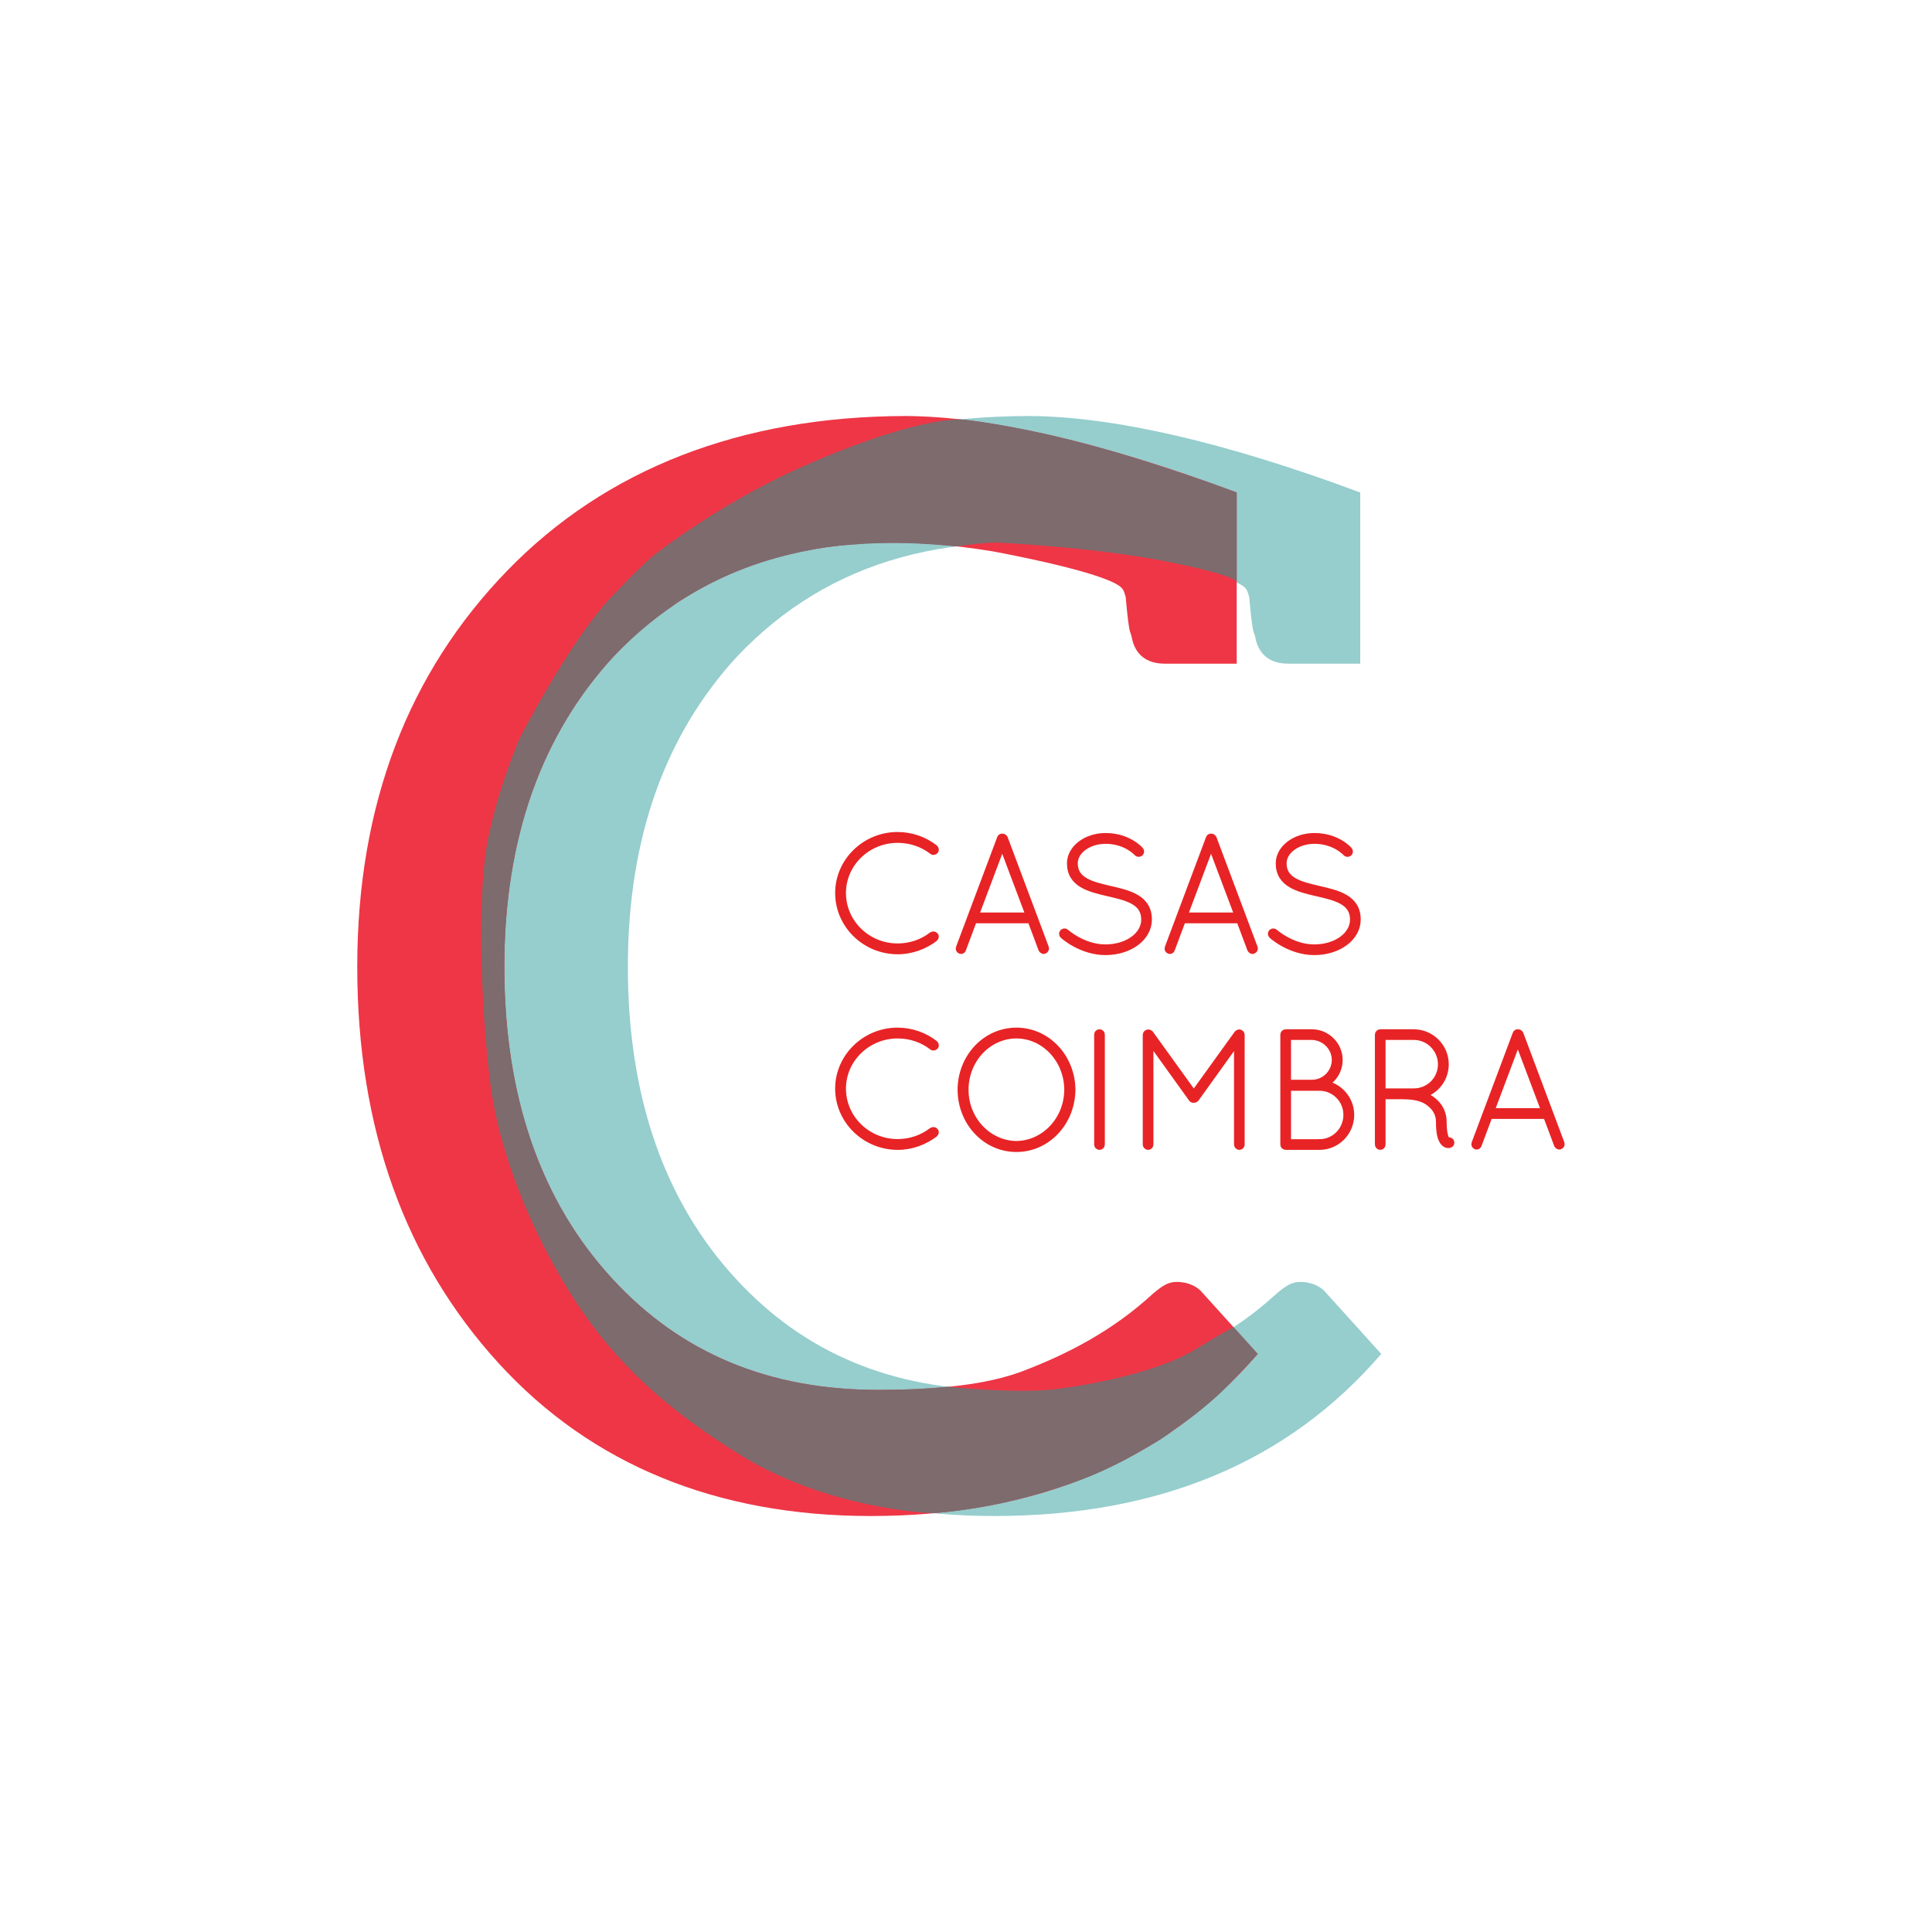
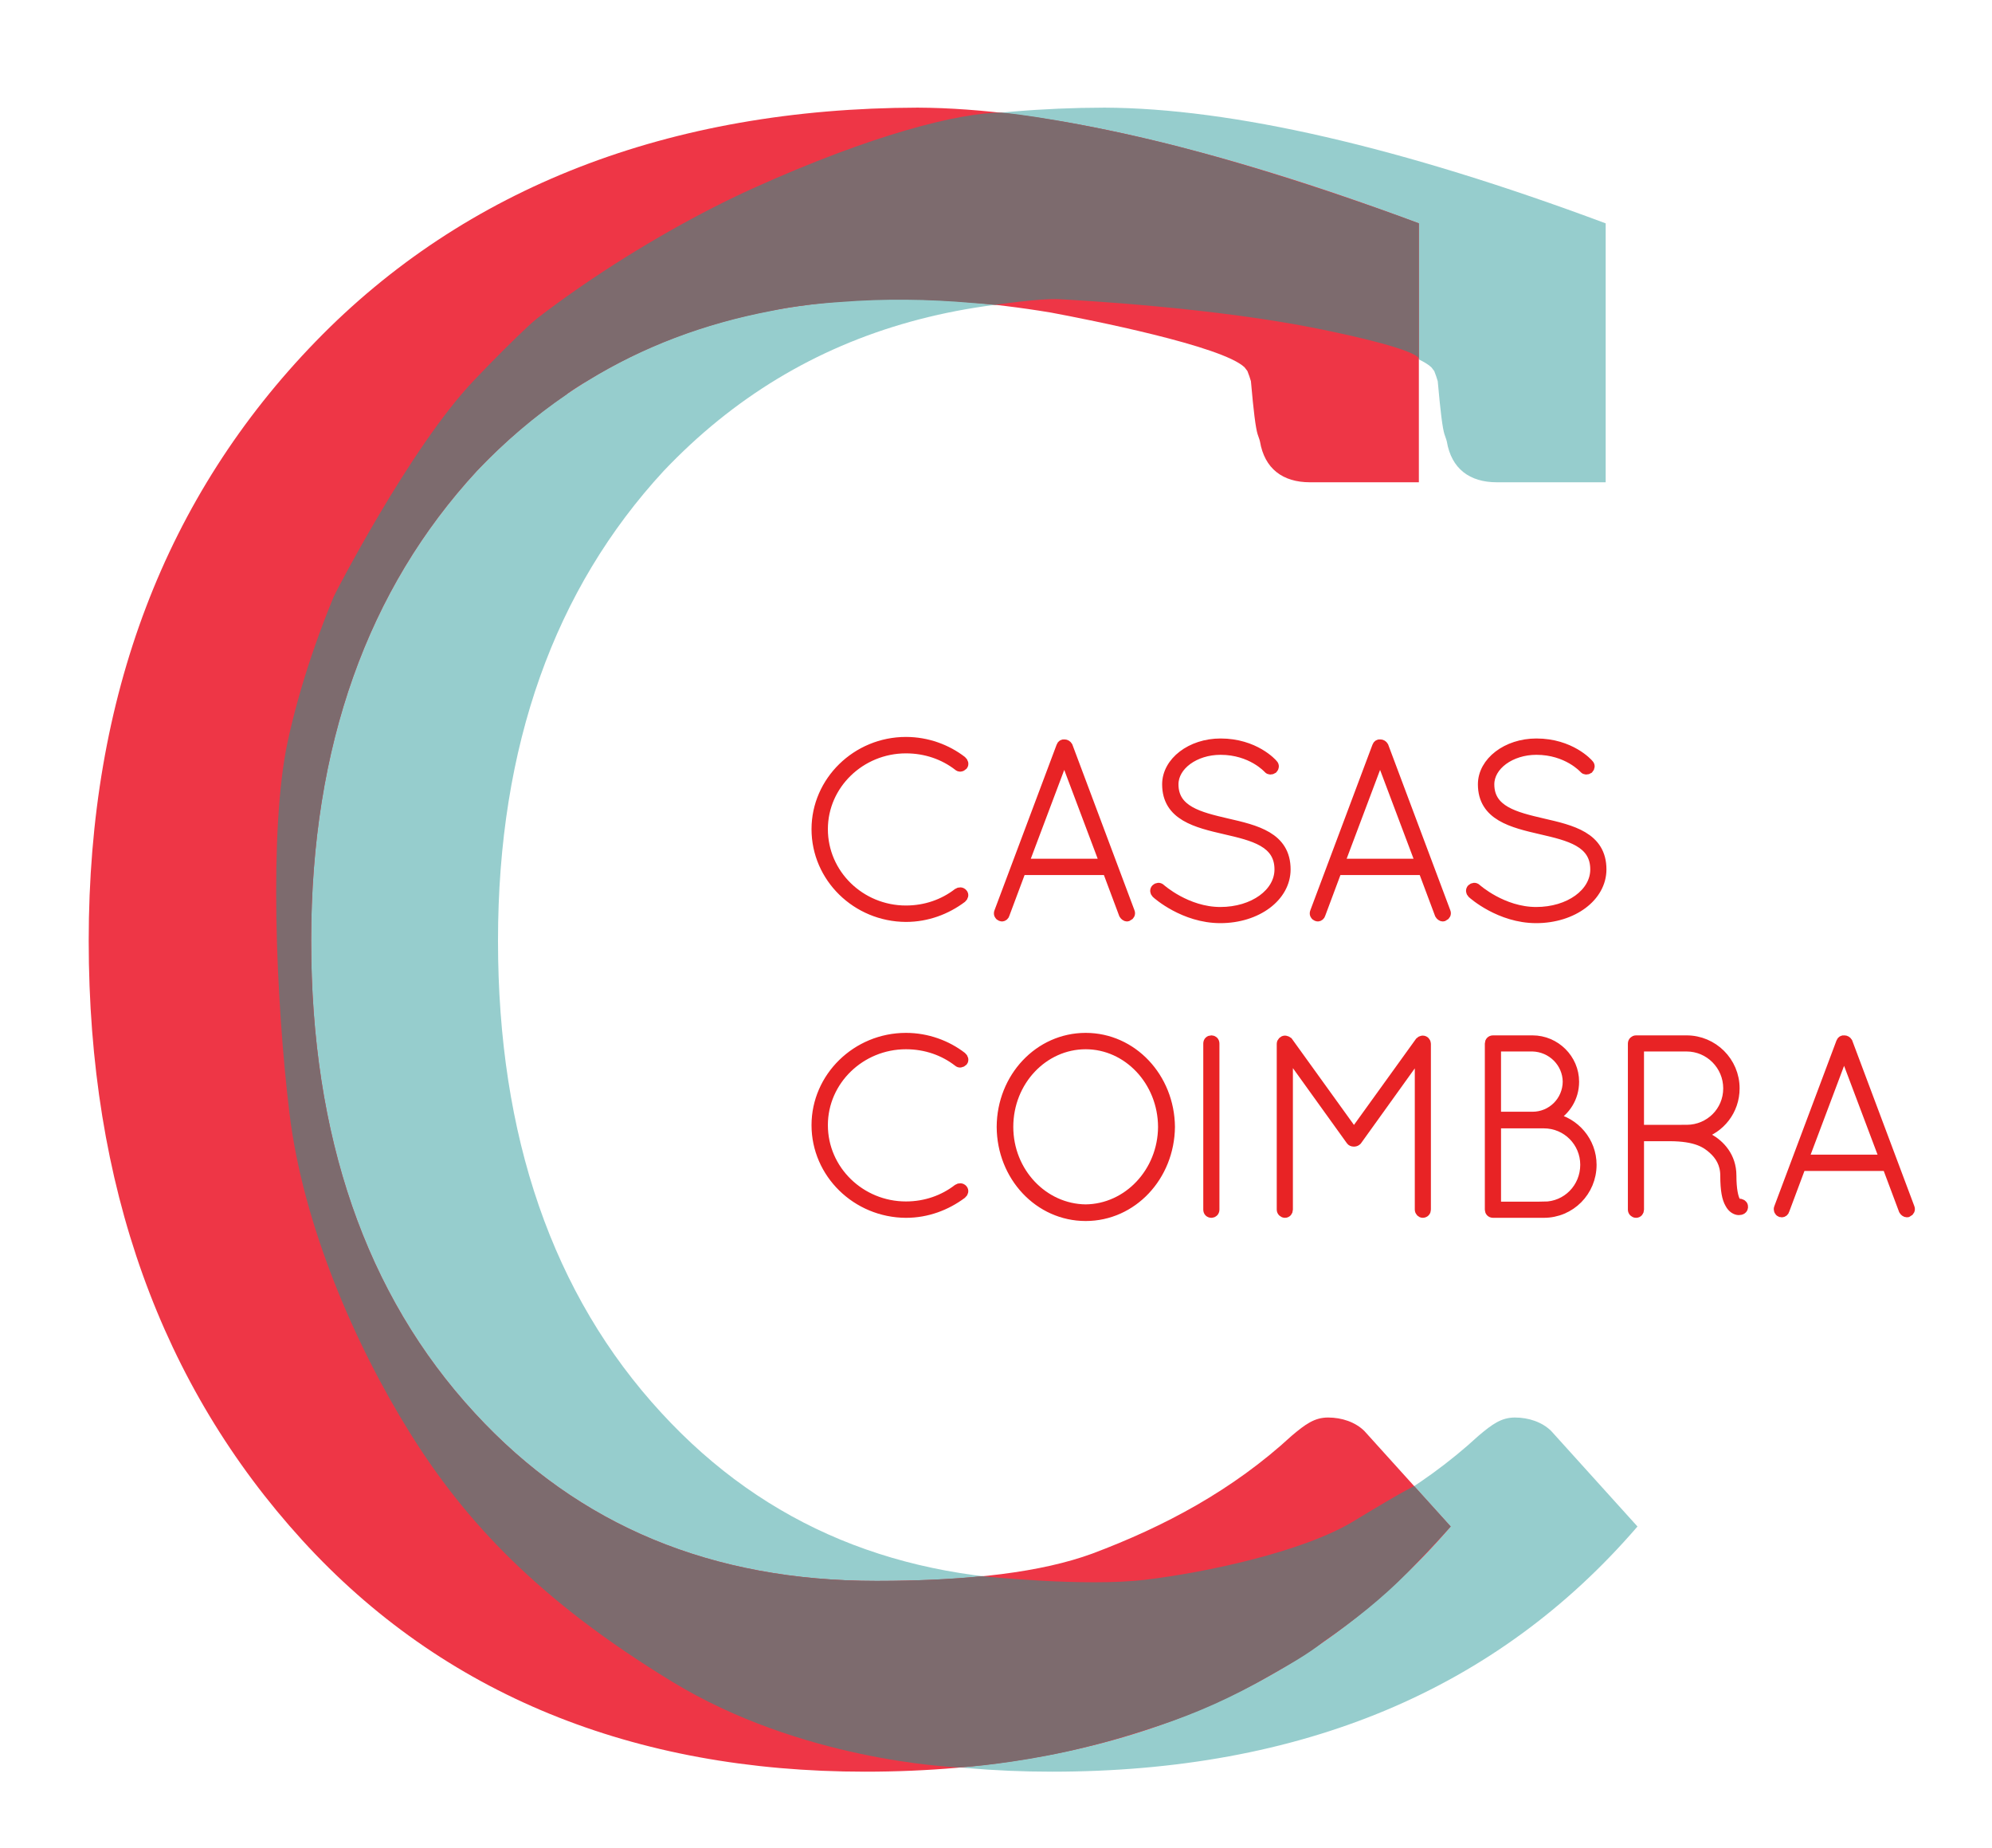
- <svg xmlns="http://www.w3.org/2000/svg" version="1.1" x="0px" y="0px" width="232.488px" height="234.127px" viewBox="0 0 232.488 234.127" enable-background="new 0 0 232.488 234.127" xml:space="preserve">
+ <svg xmlns="http://www.w3.org/2000/svg" version="1.1" x="0px" y="0px" width="159.593px" height="148px" viewBox="0 0 159.593 148" enable-background="new 0 0 159.593 148" xml:space="preserve">
  <g id="Layer_1">
</g>
  <g id="Layer_2">
    <g>
      <g>
-         <path fill="#E82325" stroke="#E82325" stroke-width="0.8" stroke-miterlimit="10" d="M108.765,101.225     c1.699,0,3.277,0.594,4.479,1.521c0.12,0.1,0.159,0.259,0.081,0.356c-0.116,0.117-0.277,0.14-0.373,0.036     c-1.146-0.885-2.589-1.397-4.188-1.397c-3.652,0-6.654,2.9-6.654,6.471c0,3.616,3.002,6.517,6.654,6.517     c1.58,0,3.02-0.512,4.166-1.398c0.117-0.081,0.278-0.081,0.377,0.038c0.096,0.096,0.057,0.255-0.063,0.354     c-1.241,0.929-2.78,1.521-4.479,1.521c-3.949-0.018-7.165-3.158-7.165-7.031C101.6,104.386,104.815,101.225,108.765,101.225z" />
-         <path fill="#E82325" stroke="#E82325" stroke-width="0.8" stroke-miterlimit="10" d="M124.901,111.491h-6.911l-1.323,3.539     c-0.017,0.096-0.114,0.179-0.214,0.179c-0.02,0-0.06-0.028-0.101-0.028c-0.118-0.055-0.178-0.19-0.118-0.332l4.978-13.267     c0.039-0.118,0.137-0.178,0.254-0.158c0.098,0,0.197,0.058,0.258,0.158l4.973,13.267c0.062,0.142-0.018,0.277-0.139,0.332     c-0.035,0-0.059,0.028-0.076,0.028c-0.1,0-0.197-0.083-0.256-0.179L124.901,111.491z M118.188,110.984h6.516l-3.258-8.652     L118.188,110.984z" />
-         <path fill="#E82325" stroke="#E82325" stroke-width="0.8" stroke-miterlimit="10" d="M128.817,113.349     c-0.1-0.1-0.119-0.255-0.018-0.356c0.096-0.096,0.256-0.114,0.355-0.018c0.018,0.018,2.092,1.873,4.795,1.873     c2.666,0,4.74-1.499,4.74-3.413c0-2.195-2.113-2.688-4.342-3.203c-2.293-0.53-4.658-1.084-4.658-3.612     c0-1.791,1.912-3.271,4.279-3.271c2.727,0,4.148,1.596,4.205,1.677c0.102,0.096,0.082,0.256-0.018,0.352     c-0.121,0.082-0.279,0.082-0.357-0.018c-0.02-0.021-1.342-1.503-3.83-1.503c-2.07,0-3.77,1.247-3.77,2.764     c0,2.114,2.074,2.611,4.266,3.123c2.33,0.533,4.717,1.081,4.717,3.692c0,2.188-2.291,3.906-5.232,3.906     C131.052,115.341,128.896,113.428,128.817,113.349z" />
-         <path fill="#E82325" stroke="#E82325" stroke-width="0.8" stroke-miterlimit="10" d="M150.206,111.491h-6.91l-1.322,3.539     c-0.021,0.096-0.119,0.179-0.215,0.179c-0.021,0-0.064-0.028-0.102-0.028c-0.117-0.055-0.178-0.19-0.117-0.332l4.977-13.267     c0.041-0.118,0.135-0.178,0.256-0.158c0.096,0,0.195,0.058,0.254,0.158l4.975,13.267c0.062,0.142-0.018,0.277-0.137,0.332     c-0.039,0-0.061,0.028-0.078,0.028c-0.102,0-0.201-0.083-0.256-0.179L150.206,111.491z M143.493,110.984h6.516l-3.26-8.652     L143.493,110.984z" />
-         <path fill="#E82325" stroke="#E82325" stroke-width="0.8" stroke-miterlimit="10" d="M154.122,113.349     c-0.102-0.1-0.119-0.255-0.02-0.356c0.098-0.096,0.256-0.114,0.357-0.018c0.018,0.018,2.088,1.873,4.795,1.873     c2.662,0,4.736-1.499,4.736-3.413c0-2.195-2.111-2.688-4.34-3.203c-2.293-0.53-4.662-1.084-4.662-3.612     c0-1.791,1.918-3.271,4.285-3.271c2.725,0,4.145,1.596,4.203,1.677c0.102,0.096,0.078,0.256-0.016,0.352     c-0.119,0.082-0.279,0.082-0.357-0.018c-0.02-0.021-1.342-1.503-3.83-1.503c-2.07,0-3.77,1.247-3.77,2.764     c0,2.114,2.07,2.611,4.262,3.123c2.328,0.533,4.721,1.081,4.721,3.692c0,2.188-2.293,3.906-5.232,3.906     C156.354,115.341,154.2,113.428,154.122,113.349z" />
-         <path fill="#E82325" stroke="#E82325" stroke-width="0.8" stroke-miterlimit="10" d="M108.765,124.932     c1.699,0,3.277,0.594,4.479,1.521c0.12,0.097,0.159,0.256,0.081,0.354c-0.116,0.115-0.277,0.139-0.373,0.042     c-1.146-0.89-2.589-1.405-4.188-1.405c-3.652,0-6.654,2.903-6.654,6.478c0,3.61,3.002,6.514,6.654,6.514     c1.58,0,3.02-0.516,4.166-1.401c0.117-0.079,0.278-0.079,0.377,0.035c0.096,0.104,0.057,0.262-0.063,0.357     c-1.241,0.926-2.78,1.521-4.479,1.521c-3.949-0.02-7.165-3.161-7.165-7.025C101.6,128.091,104.815,124.932,108.765,124.932z" />
-         <path fill="#E82325" stroke="#E82325" stroke-width="0.8" stroke-miterlimit="10" d="M123.165,124.932     c3.73,0,6.711,3.179,6.752,7.127c-0.041,3.965-3.021,7.144-6.752,7.144s-6.712-3.179-6.731-7.144     C116.453,128.111,119.435,124.932,123.165,124.932z M123.165,138.671c3.375-0.036,6.18-2.959,6.197-6.612     c-0.018-3.674-2.822-6.615-6.197-6.615c-3.396,0-6.2,2.941-6.2,6.615C116.965,135.712,119.77,138.635,123.165,138.671z" />
-         <path fill="#E82325" stroke="#E82325" stroke-width="0.8" stroke-miterlimit="10" d="M132.985,125.388     c0-0.16,0.1-0.256,0.258-0.256c0.119,0,0.236,0.096,0.236,0.256v13.302c0,0.16-0.117,0.257-0.236,0.257     c-0.158,0-0.258-0.097-0.258-0.257V125.388z" />
-         <path fill="#E82325" stroke="#E82325" stroke-width="0.8" stroke-miterlimit="10" d="M149.931,126.133l-5.035,7.013     c-0.059,0.057-0.137,0.097-0.217,0.097h-0.039c-0.1,0-0.18-0.04-0.219-0.097l-5.055-7.031v12.575     c0,0.143-0.098,0.257-0.234,0.257c-0.139,0-0.26-0.114-0.26-0.257v-13.284c0-0.121,0.121-0.255,0.26-0.255     c0.018,0,0.037,0,0.061,0.019c0.059,0,0.119,0.037,0.174,0.077l5.291,7.344l5.293-7.344c0.037-0.04,0.1-0.077,0.154-0.077     c0.02-0.019,0.043-0.019,0.061-0.019c0.158,0,0.256,0.134,0.256,0.255v13.284c0,0.143-0.098,0.257-0.256,0.257     c-0.115,0-0.234-0.114-0.234-0.257V126.133z" />
-         <path fill="#E82325" stroke="#E82325" stroke-width="0.8" stroke-miterlimit="10" d="M155.544,125.388     c0-0.142,0.098-0.256,0.258-0.256h0.037h3.123c1.832,0,3.334,1.498,3.334,3.312c0,1.265-0.689,2.329-1.717,2.903     c1.775,0.338,3.117,1.896,3.117,3.75c0,2.132-1.697,3.85-3.826,3.85h-4.031h-0.037c-0.16,0-0.258-0.114-0.258-0.257V125.388z      M158.962,131.25c1.557,0,2.805-1.245,2.822-2.807c-0.018-1.539-1.266-2.781-2.822-2.822h-2.922v5.629H158.962z M159.87,138.453     c1.854,0,3.316-1.498,3.316-3.355c0-1.818-1.463-3.316-3.316-3.316h-3.83v6.672H159.87z" />
-         <path fill="#E82325" stroke="#E82325" stroke-width="0.8" stroke-miterlimit="10" d="M174.405,135.964     c0-0.963-0.434-1.638-0.986-2.128c-0.535-0.475-1.324-1.027-3.496-1.027h-2.428v5.881c0,0.143-0.096,0.257-0.236,0.257     c-0.139,0-0.256-0.114-0.256-0.257v-13.302c0-0.142,0.117-0.256,0.256-0.256h0.018h0.021h4.008c2.113,0,3.848,1.717,3.848,3.845     c0,1.759-1.164,3.221-2.762,3.673c0.236,0.101,0.475,0.215,0.711,0.355c0.869,0.493,1.795,1.441,1.795,2.959     c0,1.125,0.156,1.739,0.297,2.02c0.139,0.254,0.256,0.236,0.314,0.236c0.16-0.019,0.299,0.076,0.316,0.196     c0.041,0.255-0.178,0.314-0.338,0.314c-0.193,0-0.508-0.137-0.709-0.529C174.546,137.804,174.405,137.152,174.405,135.964z      M171.306,132.297h0.039c1.814-0.019,3.297-1.461,3.297-3.32c0-1.854-1.502-3.355-3.336-3.355h-3.811v6.676H171.306z" />
-         <path fill="#E82325" stroke="#E82325" stroke-width="0.8" stroke-miterlimit="10" d="M187.38,135.194h-6.908l-1.322,3.537     c-0.021,0.102-0.115,0.178-0.215,0.178c-0.02,0-0.061-0.021-0.102-0.021c-0.119-0.055-0.178-0.197-0.119-0.338l4.977-13.265     c0.041-0.115,0.139-0.174,0.258-0.152c0.096,0,0.195,0.056,0.254,0.152l4.975,13.265c0.062,0.141-0.02,0.283-0.137,0.338     c-0.039,0-0.061,0.021-0.078,0.021c-0.102,0-0.197-0.076-0.258-0.178L187.38,135.194z M180.669,134.686h6.516l-3.26-8.649     L180.669,134.686z" />
+         <path fill="#E82325" stroke="#E82325" stroke-width="0.8" stroke-miterlimit="10" d="M72.582,59.434     c1.699,0,3.277,0.594,4.479,1.521c0.12,0.1,0.159,0.259,0.081,0.356c-0.116,0.117-0.277,0.14-0.373,0.036     c-1.146-0.885-2.589-1.397-4.188-1.397c-3.652,0-6.654,2.9-6.654,6.471c0,3.616,3.002,6.517,6.654,6.517     c1.58,0,3.02-0.512,4.166-1.398c0.117-0.081,0.278-0.081,0.377,0.038c0.096,0.096,0.057,0.255-0.063,0.354     c-1.241,0.929-2.78,1.521-4.479,1.521c-3.949-0.018-7.165-3.158-7.165-7.031C65.417,62.595,68.633,59.434,72.582,59.434z" />
+         <path fill="#E82325" stroke="#E82325" stroke-width="0.8" stroke-miterlimit="10" d="M88.719,69.699h-6.911l-1.323,3.539     c-0.017,0.096-0.114,0.179-0.214,0.179c-0.02,0-0.06-0.028-0.101-0.028c-0.118-0.055-0.178-0.19-0.118-0.332l4.978-13.267     c0.039-0.118,0.137-0.178,0.254-0.158c0.098,0,0.197,0.058,0.258,0.158l4.973,13.267c0.062,0.142-0.018,0.277-0.139,0.332     c-0.035,0-0.059,0.028-0.076,0.028c-0.1,0-0.197-0.083-0.256-0.179L88.719,69.699z M82.006,69.192h6.516l-3.258-8.652     L82.006,69.192z" />
+         <path fill="#E82325" stroke="#E82325" stroke-width="0.8" stroke-miterlimit="10" d="M92.635,71.558     c-0.1-0.1-0.119-0.255-0.018-0.356c0.096-0.096,0.256-0.114,0.355-0.018c0.018,0.018,2.092,1.873,4.795,1.873     c2.666,0,4.74-1.499,4.74-3.413c0-2.195-2.113-2.688-4.342-3.203c-2.293-0.53-4.658-1.084-4.658-3.612     c0-1.791,1.912-3.271,4.279-3.271c2.727,0,4.148,1.596,4.205,1.677c0.102,0.096,0.082,0.256-0.018,0.352     c-0.121,0.082-0.279,0.082-0.357-0.018c-0.02-0.021-1.342-1.503-3.83-1.503c-2.07,0-3.77,1.247-3.77,2.764     c0,2.114,2.074,2.611,4.266,3.123c2.33,0.533,4.717,1.081,4.717,3.692c0,2.188-2.291,3.906-5.232,3.906     C94.869,73.55,92.713,71.637,92.635,71.558z" />
+         <path fill="#E82325" stroke="#E82325" stroke-width="0.8" stroke-miterlimit="10" d="M114.023,69.699h-6.91l-1.322,3.539     c-0.021,0.096-0.119,0.179-0.215,0.179c-0.021,0-0.064-0.028-0.102-0.028c-0.117-0.055-0.178-0.19-0.117-0.332l4.977-13.267     c0.041-0.118,0.135-0.178,0.256-0.158c0.096,0,0.195,0.058,0.254,0.158l4.975,13.267c0.062,0.142-0.018,0.277-0.137,0.332     c-0.039,0-0.061,0.028-0.078,0.028c-0.102,0-0.201-0.083-0.256-0.179L114.023,69.699z M107.311,69.192h6.516l-3.26-8.652     L107.311,69.192z" />
+         <path fill="#E82325" stroke="#E82325" stroke-width="0.8" stroke-miterlimit="10" d="M117.939,71.558     c-0.102-0.1-0.119-0.255-0.02-0.356c0.098-0.096,0.256-0.114,0.357-0.018c0.018,0.018,2.088,1.873,4.795,1.873     c2.662,0,4.736-1.499,4.736-3.413c0-2.195-2.111-2.688-4.34-3.203c-2.293-0.53-4.662-1.084-4.662-3.612     c0-1.791,1.918-3.271,4.285-3.271c2.725,0,4.145,1.596,4.203,1.677c0.102,0.096,0.078,0.256-0.016,0.352     c-0.119,0.082-0.279,0.082-0.357-0.018c-0.02-0.021-1.342-1.503-3.83-1.503c-2.07,0-3.77,1.247-3.77,2.764     c0,2.114,2.07,2.611,4.262,3.123c2.328,0.533,4.721,1.081,4.721,3.692c0,2.188-2.293,3.906-5.232,3.906     C120.172,73.55,118.018,71.637,117.939,71.558z" />
+         <path fill="#E82325" stroke="#E82325" stroke-width="0.8" stroke-miterlimit="10" d="M72.582,83.141     c1.699,0,3.277,0.594,4.479,1.521c0.12,0.097,0.159,0.256,0.081,0.354c-0.116,0.115-0.277,0.139-0.373,0.042     c-1.146-0.89-2.589-1.405-4.188-1.405c-3.652,0-6.654,2.903-6.654,6.478c0,3.61,3.002,6.514,6.654,6.514     c1.58,0,3.02-0.516,4.166-1.401c0.117-0.079,0.278-0.079,0.377,0.035c0.096,0.104,0.057,0.262-0.063,0.357     c-1.241,0.926-2.78,1.521-4.479,1.521c-3.949-0.02-7.165-3.161-7.165-7.025C65.417,86.3,68.633,83.141,72.582,83.141z" />
+         <path fill="#E82325" stroke="#E82325" stroke-width="0.8" stroke-miterlimit="10" d="M86.982,83.141     c3.73,0,6.711,3.179,6.752,7.127c-0.041,3.965-3.021,7.144-6.752,7.144s-6.712-3.179-6.731-7.144     C80.271,86.319,83.252,83.141,86.982,83.141z M86.982,96.88c3.375-0.036,6.18-2.959,6.197-6.612     c-0.018-3.674-2.822-6.615-6.197-6.615c-3.396,0-6.2,2.941-6.2,6.615C80.782,93.921,83.587,96.844,86.982,96.88z" />
+         <path fill="#E82325" stroke="#E82325" stroke-width="0.8" stroke-miterlimit="10" d="M96.803,83.597     c0-0.16,0.1-0.256,0.258-0.256c0.119,0,0.236,0.096,0.236,0.256v13.302c0,0.16-0.117,0.257-0.236,0.257     c-0.158,0-0.258-0.097-0.258-0.257V83.597z" />
+         <path fill="#E82325" stroke="#E82325" stroke-width="0.8" stroke-miterlimit="10" d="M113.748,84.342l-5.035,7.013     c-0.059,0.057-0.137,0.097-0.217,0.097h-0.039c-0.1,0-0.18-0.04-0.219-0.097l-5.055-7.031v12.575     c0,0.143-0.098,0.257-0.234,0.257c-0.139,0-0.26-0.114-0.26-0.257V83.614c0-0.121,0.121-0.255,0.26-0.255     c0.018,0,0.037,0,0.061,0.019c0.059,0,0.119,0.037,0.174,0.077l5.291,7.344l5.293-7.344c0.037-0.04,0.1-0.077,0.154-0.077     c0.02-0.019,0.043-0.019,0.061-0.019c0.158,0,0.256,0.134,0.256,0.255v13.284c0,0.143-0.098,0.257-0.256,0.257     c-0.115,0-0.234-0.114-0.234-0.257V84.342z" />
+         <path fill="#E82325" stroke="#E82325" stroke-width="0.8" stroke-miterlimit="10" d="M119.361,83.597     c0-0.142,0.098-0.256,0.258-0.256h0.037h3.123c1.832,0,3.334,1.498,3.334,3.312c0,1.265-0.689,2.329-1.717,2.903     c1.775,0.338,3.117,1.896,3.117,3.75c0,2.132-1.697,3.85-3.826,3.85h-4.031h-0.037c-0.16,0-0.258-0.114-0.258-0.257V83.597z      M122.779,89.459c1.557,0,2.805-1.245,2.822-2.807c-0.018-1.539-1.266-2.781-2.822-2.822h-2.922v5.629H122.779z M123.688,96.661     c1.854,0,3.316-1.498,3.316-3.355c0-1.818-1.463-3.316-3.316-3.316h-3.83v6.672H123.688z" />
+         <path fill="#E82325" stroke="#E82325" stroke-width="0.8" stroke-miterlimit="10" d="M138.223,94.173     c0-0.963-0.434-1.638-0.986-2.128c-0.535-0.475-1.324-1.027-3.496-1.027h-2.428v5.881c0,0.143-0.096,0.257-0.236,0.257     c-0.139,0-0.256-0.114-0.256-0.257V83.597c0-0.142,0.117-0.256,0.256-0.256h0.018h0.021h4.008c2.113,0,3.848,1.717,3.848,3.845     c0,1.759-1.164,3.221-2.762,3.673c0.236,0.101,0.475,0.215,0.711,0.355c0.869,0.493,1.795,1.441,1.795,2.959     c0,1.125,0.156,1.739,0.297,2.02c0.139,0.254,0.256,0.236,0.314,0.236c0.16-0.019,0.299,0.076,0.316,0.196     c0.041,0.255-0.178,0.314-0.338,0.314c-0.193,0-0.508-0.137-0.709-0.529C138.363,96.013,138.223,95.36,138.223,94.173z      M135.123,90.506h0.039c1.814-0.019,3.297-1.461,3.297-3.32c0-1.854-1.502-3.355-3.336-3.355h-3.811v6.676H135.123z" />
+         <path fill="#E82325" stroke="#E82325" stroke-width="0.8" stroke-miterlimit="10" d="M151.197,93.402h-6.908l-1.322,3.537     c-0.021,0.102-0.115,0.178-0.215,0.178c-0.02,0-0.061-0.021-0.102-0.021c-0.119-0.055-0.178-0.197-0.119-0.338l4.977-13.265     c0.041-0.115,0.139-0.174,0.258-0.152c0.096,0,0.195,0.056,0.254,0.152l4.975,13.265c0.062,0.141-0.02,0.283-0.137,0.338     c-0.039,0-0.061,0.021-0.078,0.021c-0.102,0-0.197-0.076-0.258-0.178L151.197,93.402z M144.486,92.895h6.516l-3.26-8.649     L144.486,92.895z" />
        <g>
          <g>
            <g>
-               <path fill="#129DCB" d="M124.454,50.411c0.07,0,0.146,0.004,0.219,0.004c0.068,0,0.135-0.004,0.203-0.004H124.454z" />
-               <path fill="#96CDCD" d="M160.466,156.43c-0.729-0.724-1.818-1.085-2.914-1.085c-1.09,0-1.824,0.543-2.908,1.457        c-4.732,4.359-10.188,7.273-16.004,9.453c-3.998,1.457-9.635,2.18-17.275,2.18c-13.096,0-23.824-4.359-32.184-13.451        c-8.734-9.464-13.1-22.193-13.1-37.83s4.545-28.19,13.281-37.644c11.099-11.688,26.312-15.957,46-12.677        c3.023,0.566,13.729,2.672,15.502,4.387c0.072,0.095,0.15,0.188,0.227,0.295c0.113,0.281,0.203,0.552,0.279,0.812        c0.115,1.289,0.207,2.17,0.285,2.798v0.001l0,0c0.205,1.656,0.311,1.497,0.441,2.024c0.367,2.186,1.824,3.275,4.004,3.275        h8.725V69.871V59.683c-16.436-6.134-29.988-9.226-40.152-9.269c-19.904,0.044-36.266,6.402-48.23,18.732        c-11.996,12.362-18.184,28.366-18.184,48.007c0,19.646,5.826,35.64,17.098,48.012c11.273,12.367,26.549,18.551,45.1,18.551        c20.008,0,35.645-6.551,46.916-19.641L160.466,156.43z" />
+               <path fill="#129DCB" d="M88.271,8.619c0.07,0,0.146,0.004,0.219,0.004c0.068,0,0.135-0.004,0.203-0.004H88.271z" />
+               <path fill="#96CDCD" d="M124.283,114.639c-0.729-0.724-1.818-1.085-2.914-1.085c-1.09,0-1.824,0.543-2.908,1.457        c-4.732,4.359-10.188,7.273-16.004,9.453c-3.998,1.457-9.635,2.18-17.275,2.18c-13.096,0-23.824-4.359-32.184-13.451        c-8.734-9.464-13.1-22.193-13.1-37.83s4.545-28.19,13.281-37.644c11.099-11.688,26.312-15.957,46-12.677        c3.023,0.566,13.729,2.672,15.502,4.387c0.072,0.095,0.15,0.188,0.227,0.295c0.113,0.281,0.203,0.552,0.279,0.812        c0.115,1.289,0.207,2.17,0.285,2.798v0.001l0,0c0.205,1.656,0.311,1.497,0.441,2.024c0.367,2.186,1.824,3.275,4.004,3.275        h8.725V28.079V17.892c-16.436-6.134-29.988-9.226-40.152-9.269c-19.904,0.044-36.266,6.402-48.23,18.732        C28.264,39.718,22.076,55.722,22.076,75.362c0,19.646,5.826,35.64,17.098,48.012c11.273,12.367,26.549,18.551,45.1,18.551        c20.008,0,35.645-6.551,46.916-19.641L124.283,114.639z" />
            </g>
          </g>
          <g>
            <g>
-               <path fill="#EE3646" d="M109.485,50.411c0.072,0,0.148,0.004,0.221,0.004c0.068,0,0.135-0.004,0.203-0.004H109.485z" />
-               <path fill="#EE3646" d="M145.497,156.43c-0.729-0.724-1.818-1.085-2.914-1.085c-1.09,0-1.822,0.543-2.908,1.457        c-4.73,4.359-10.186,7.273-16.004,9.453c-3.998,1.457-9.633,2.18-17.273,2.18c-13.096,0-23.826-4.359-32.184-13.451        c-8.736-9.464-13.102-22.193-13.102-37.83s4.547-28.19,13.281-37.644c11.1-11.688,26.314-15.957,46.002-12.677        c3.023,0.566,13.729,2.672,15.502,4.387c0.07,0.095,0.15,0.188,0.225,0.295c0.115,0.281,0.205,0.552,0.281,0.812        c0.113,1.289,0.205,2.17,0.283,2.798v0.001l0,0c0.207,1.656,0.311,1.497,0.441,2.024c0.367,2.186,1.824,3.275,4.004,3.275        h8.727V69.871V59.683c-16.436-6.134-29.988-9.226-40.152-9.269c-19.904,0.044-36.268,6.402-48.232,18.732        C49.479,81.509,43.29,97.513,43.29,117.154c0,19.646,5.828,35.64,17.1,48.012c11.271,12.367,26.547,18.551,45.098,18.551        c20.008,0,35.645-6.551,46.918-19.641L145.497,156.43z" />
+               <path fill="#EE3646" d="M73.303,8.619c0.072,0,0.148,0.004,0.221,0.004c0.068,0,0.135-0.004,0.203-0.004H73.303z" />
+               <path fill="#EE3646" d="M109.314,114.639c-0.729-0.724-1.818-1.085-2.914-1.085c-1.09,0-1.822,0.543-2.908,1.457        c-4.73,4.359-10.186,7.273-16.004,9.453c-3.998,1.457-9.633,2.18-17.273,2.18c-13.096,0-23.826-4.359-32.184-13.451        c-8.736-9.464-13.102-22.193-13.102-37.83s4.547-28.19,13.281-37.644c11.1-11.688,26.314-15.957,46.002-12.677        c3.023,0.566,13.729,2.672,15.502,4.387c0.07,0.095,0.15,0.188,0.225,0.295c0.115,0.281,0.205,0.552,0.281,0.812        c0.113,1.289,0.205,2.17,0.283,2.798v0.001l0,0c0.207,1.656,0.311,1.497,0.441,2.024c0.367,2.186,1.824,3.275,4.004,3.275        h8.727V28.079V17.892C97.24,11.758,83.688,8.666,73.523,8.623c-19.904,0.044-36.268,6.402-48.232,18.732        C13.297,39.718,7.107,55.722,7.107,75.362c0,19.646,5.828,35.64,17.1,48.012c11.271,12.367,26.547,18.551,45.098,18.551        c20.008,0,35.645-6.551,46.918-19.641L109.314,114.639z" />
            </g>
          </g>
-           <path fill="#7D6B6E" d="M149.481,160.839c0,0-0.781,0.336-4.836,2.803s-11.861,4.116-16.695,4.699      c-4.832,0.583-13.029-0.283-13.029-0.283l-0.003-0.009c-2.517,0.252-5.335,0.386-8.521,0.386      c-13.096,0-23.826-4.359-32.184-13.451c-8.736-9.464-13.102-22.193-13.102-37.83s4.547-28.19,13.281-37.644      c2.229-2.347,4.633-4.38,7.195-6.128c0.017-0.017,0.031-0.038,0.049-0.051c0.426-0.314,0.994-0.678,1.662-1.065      c4.398-2.694,9.273-4.542,14.629-5.561c0.371-0.077,0.744-0.152,1.115-0.217c0.301-0.053,0.609-0.096,0.917-0.141      c0.081-0.012,0.161-0.025,0.242-0.037c0.664-0.093,1.341-0.168,2.022-0.229c0.457-0.041,0.916-0.074,1.374-0.104      c3.362-0.263,6.891-0.237,10.597,0.09c0.209,0.015,0.408,0.029,0.582,0.043c0.711,0.056,1.136,0.099,1.136,0.099      s3.62-0.535,5.12-0.451s12.5,0.666,21,2.416c6.805,1.401,7.727,2.103,7.824,2.327v-0.631V59.683c0,0-9.863-3.721-19.164-6.123      c-7.67-1.981-13.734-2.745-14.288-2.745c-3.37,0-10.33,1.742-19.909,6.07c-8.209,3.708-19.996,11.155-25.463,18.206      c-5.174,6.672-9.876,17.128-11.809,26.134c-1.504,7.009-0.941,20.699,0.142,29.699s5.25,18.584,9.667,25.667      c4.416,7.083,10.333,13.417,21,19.917c10.299,6.276,22.237,6.837,23.049,6.868c0.125-0.011,0.245-0.028,0.369-0.04      c1.232-0.055,5.648-0.555,9.764-1.605c2.035-0.491,3.971-1.091,5.926-1.744c2.857-0.955,5.693-2.174,9.008-4.105      c1.395-0.795,2.811-1.569,4.057-2.579c2.441-1.677,4.77-3.521,6.789-5.595c2.021-2.077,3.41-3.631,3.41-3.631L149.481,160.839z" />
+           <path fill="#7D6B6E" d="M113.299,119.048c0,0-0.781,0.336-4.836,2.803s-11.861,4.116-16.695,4.699      c-4.832,0.583-13.029-0.283-13.029-0.283l-0.003-0.009c-2.517,0.252-5.335,0.386-8.521,0.386      c-13.096,0-23.826-4.359-32.184-13.451c-8.736-9.464-13.102-22.193-13.102-37.83s4.547-28.19,13.281-37.644      c2.229-2.347,4.633-4.38,7.195-6.128c0.017-0.017,0.031-0.038,0.049-0.051c0.426-0.314,0.994-0.678,1.662-1.065      c4.398-2.694,9.273-4.542,14.629-5.561c0.371-0.077,0.744-0.152,1.115-0.217c0.301-0.053,0.609-0.096,0.917-0.141      c0.081-0.012,0.161-0.025,0.242-0.037c0.664-0.093,1.341-0.168,2.022-0.229c0.457-0.041,0.916-0.074,1.374-0.104      c3.362-0.263,6.891-0.237,10.597,0.09c0.209,0.015,0.408,0.029,0.582,0.043c0.711,0.056,1.136,0.099,1.136,0.099      s3.62-0.535,5.12-0.451s12.5,0.666,21,2.416c6.805,1.401,7.727,2.103,7.824,2.327v-0.631V17.892c0,0-9.863-3.721-19.164-6.123      c-7.67-1.981-13.734-2.745-14.288-2.745c-3.37,0-10.33,1.742-19.909,6.07C52.105,18.802,40.318,26.249,34.852,33.3      c-5.174,6.672-9.876,17.128-11.809,26.134c-1.504,7.009-0.941,20.699,0.142,29.699s5.25,18.584,9.667,25.667      c4.416,7.083,10.333,13.417,21,19.917c10.299,6.276,22.237,6.837,23.049,6.868c0.125-0.011,0.245-0.028,0.369-0.04      c1.232-0.055,5.648-0.555,9.764-1.605c2.035-0.491,3.971-1.091,5.926-1.744c2.857-0.955,5.693-2.174,9.008-4.105      c1.395-0.795,2.811-1.569,4.057-2.579c2.441-1.677,4.77-3.521,6.789-5.595c2.021-2.077,3.41-3.631,3.41-3.631L113.299,119.048z" />
        </g>
      </g>
-       <path fill="#EE3646" d="M62.956,89.499c0,0,6.041-11.822,11.201-17.238c6.816-7.153,9.131-8.333,12.062-9.989    c8.692-4.909-6.14-1.178-6.14-1.178L60.497,75.677v8.5C60.497,84.177,61.827,90.607,62.956,89.499z" />
+       <path fill="#EE3646" d="M26.773,47.708c0,0,6.041-11.822,11.201-17.238c6.816-7.153,9.131-8.333,12.062-9.989    c8.692-4.909-6.14-1.178-6.14-1.178L24.314,33.886v8.5C24.314,42.386,25.645,48.816,26.773,47.708z" />
    </g>
  </g>
</svg>
